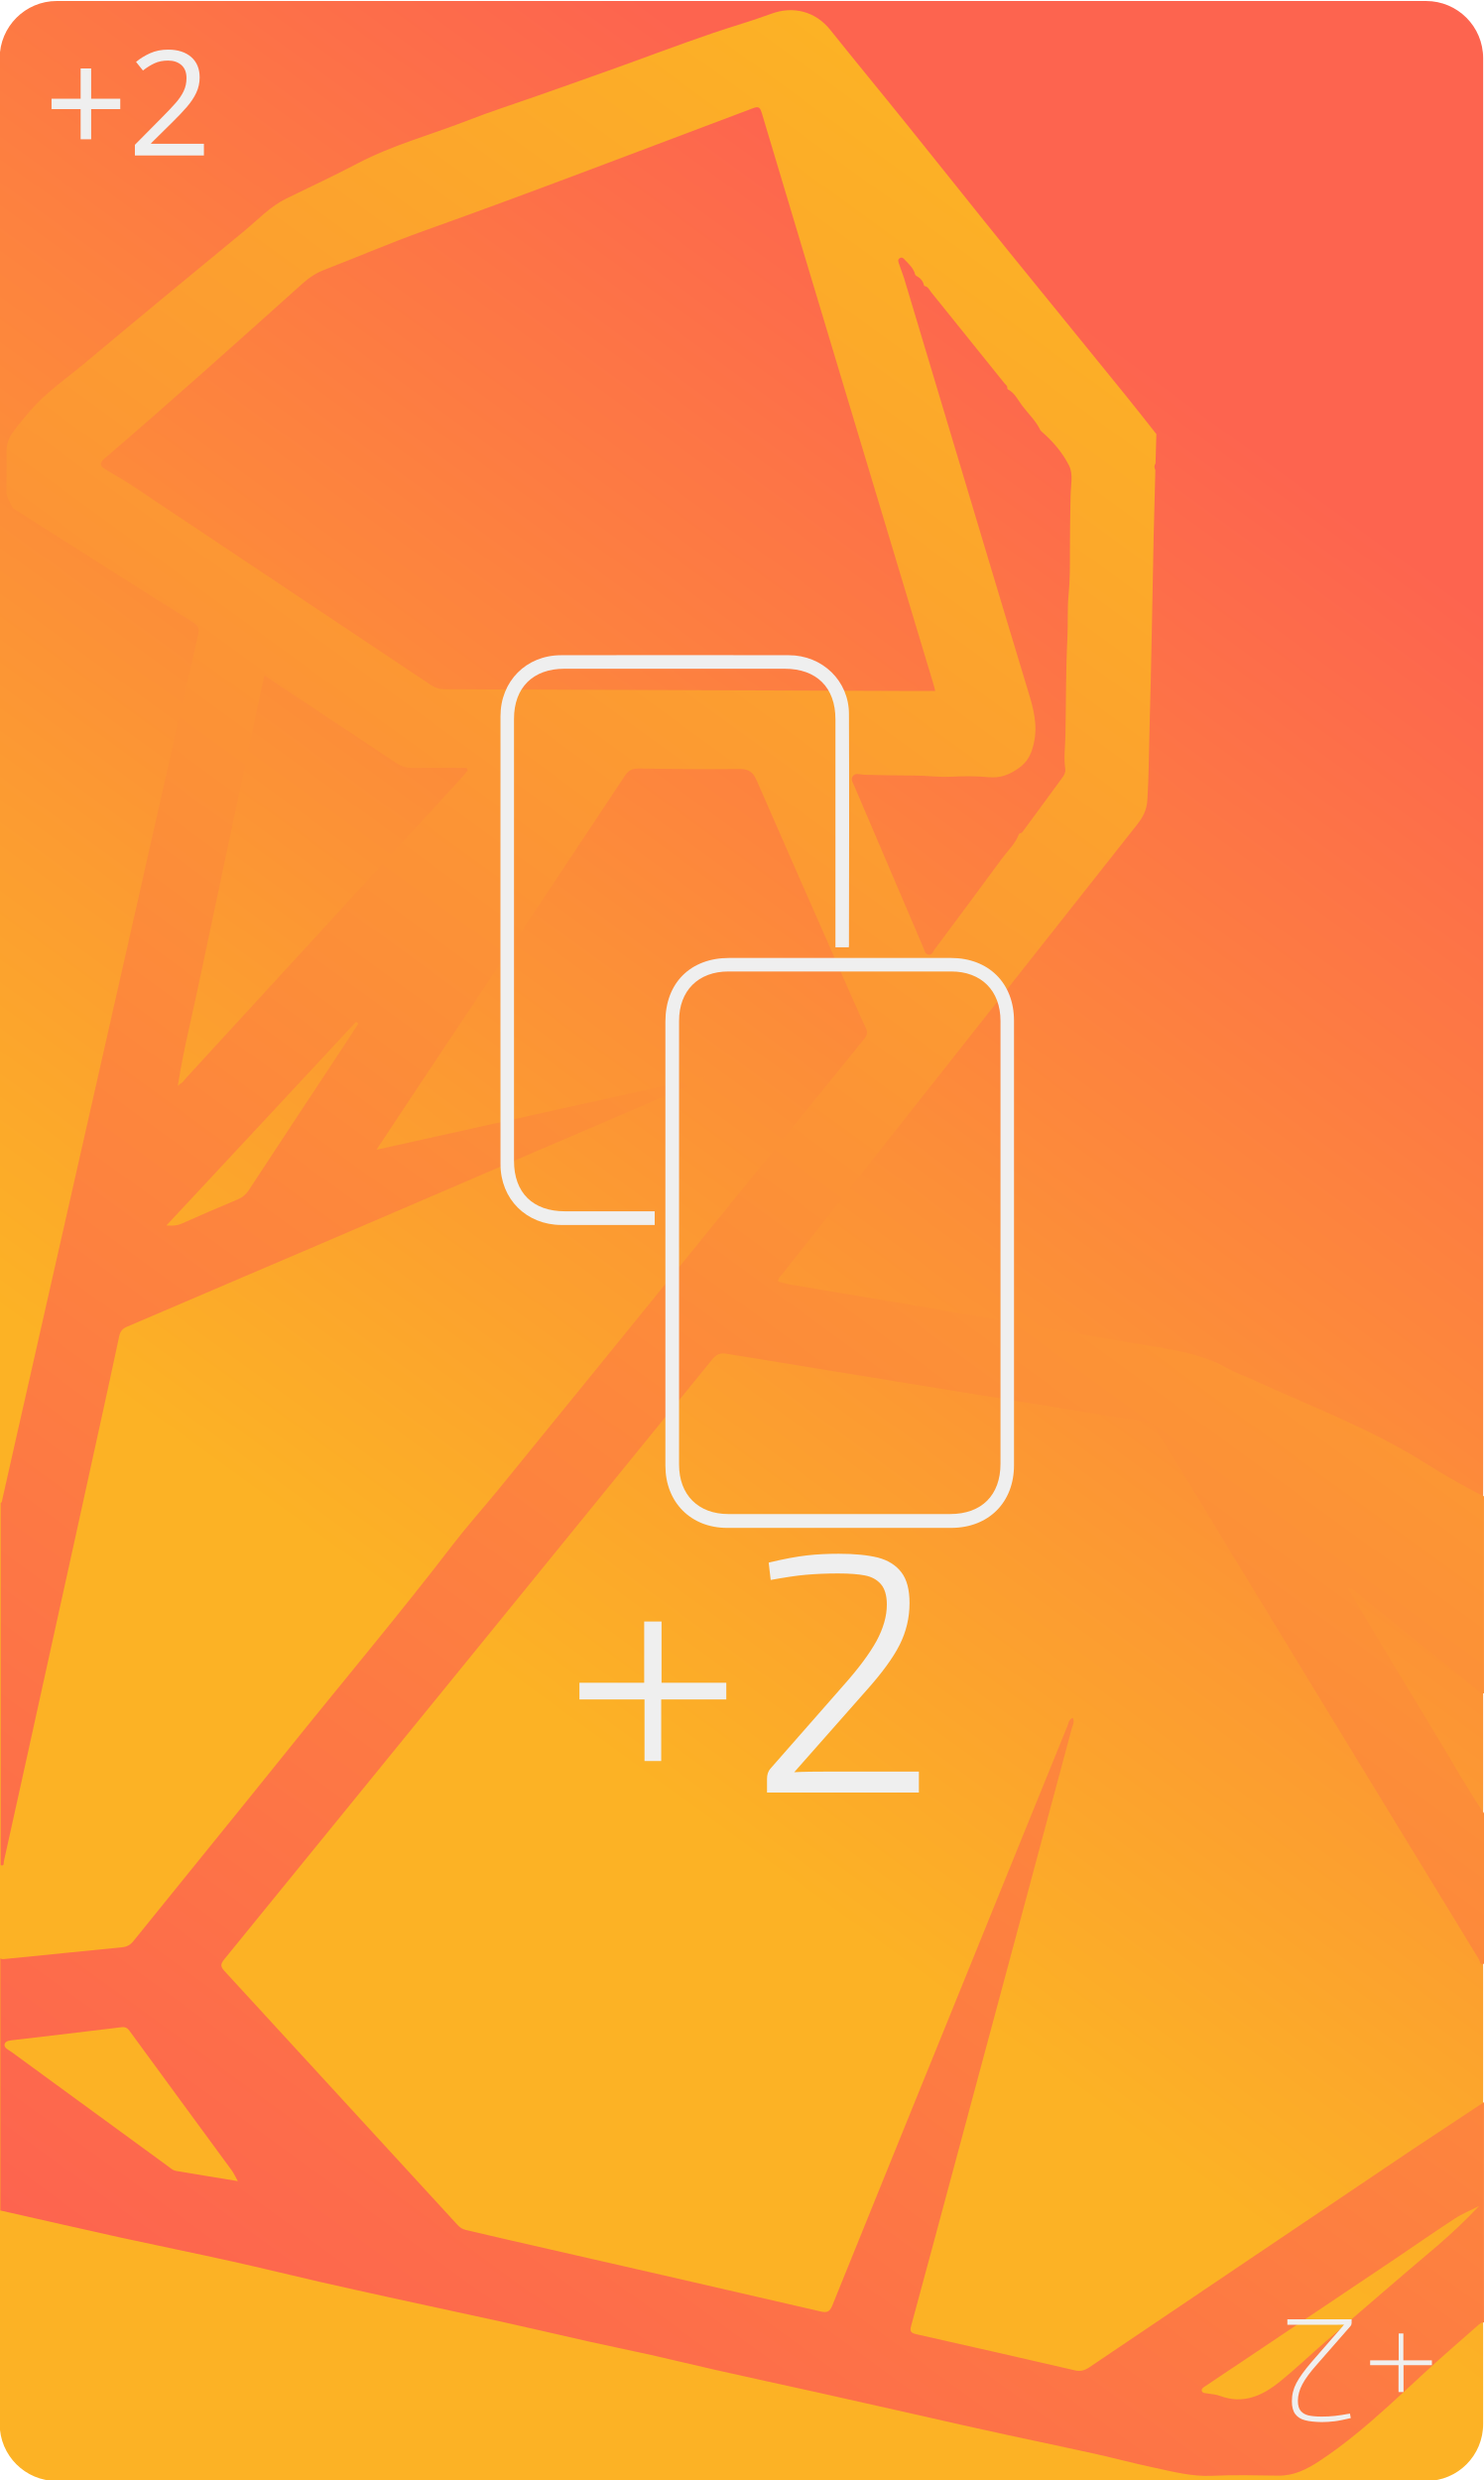
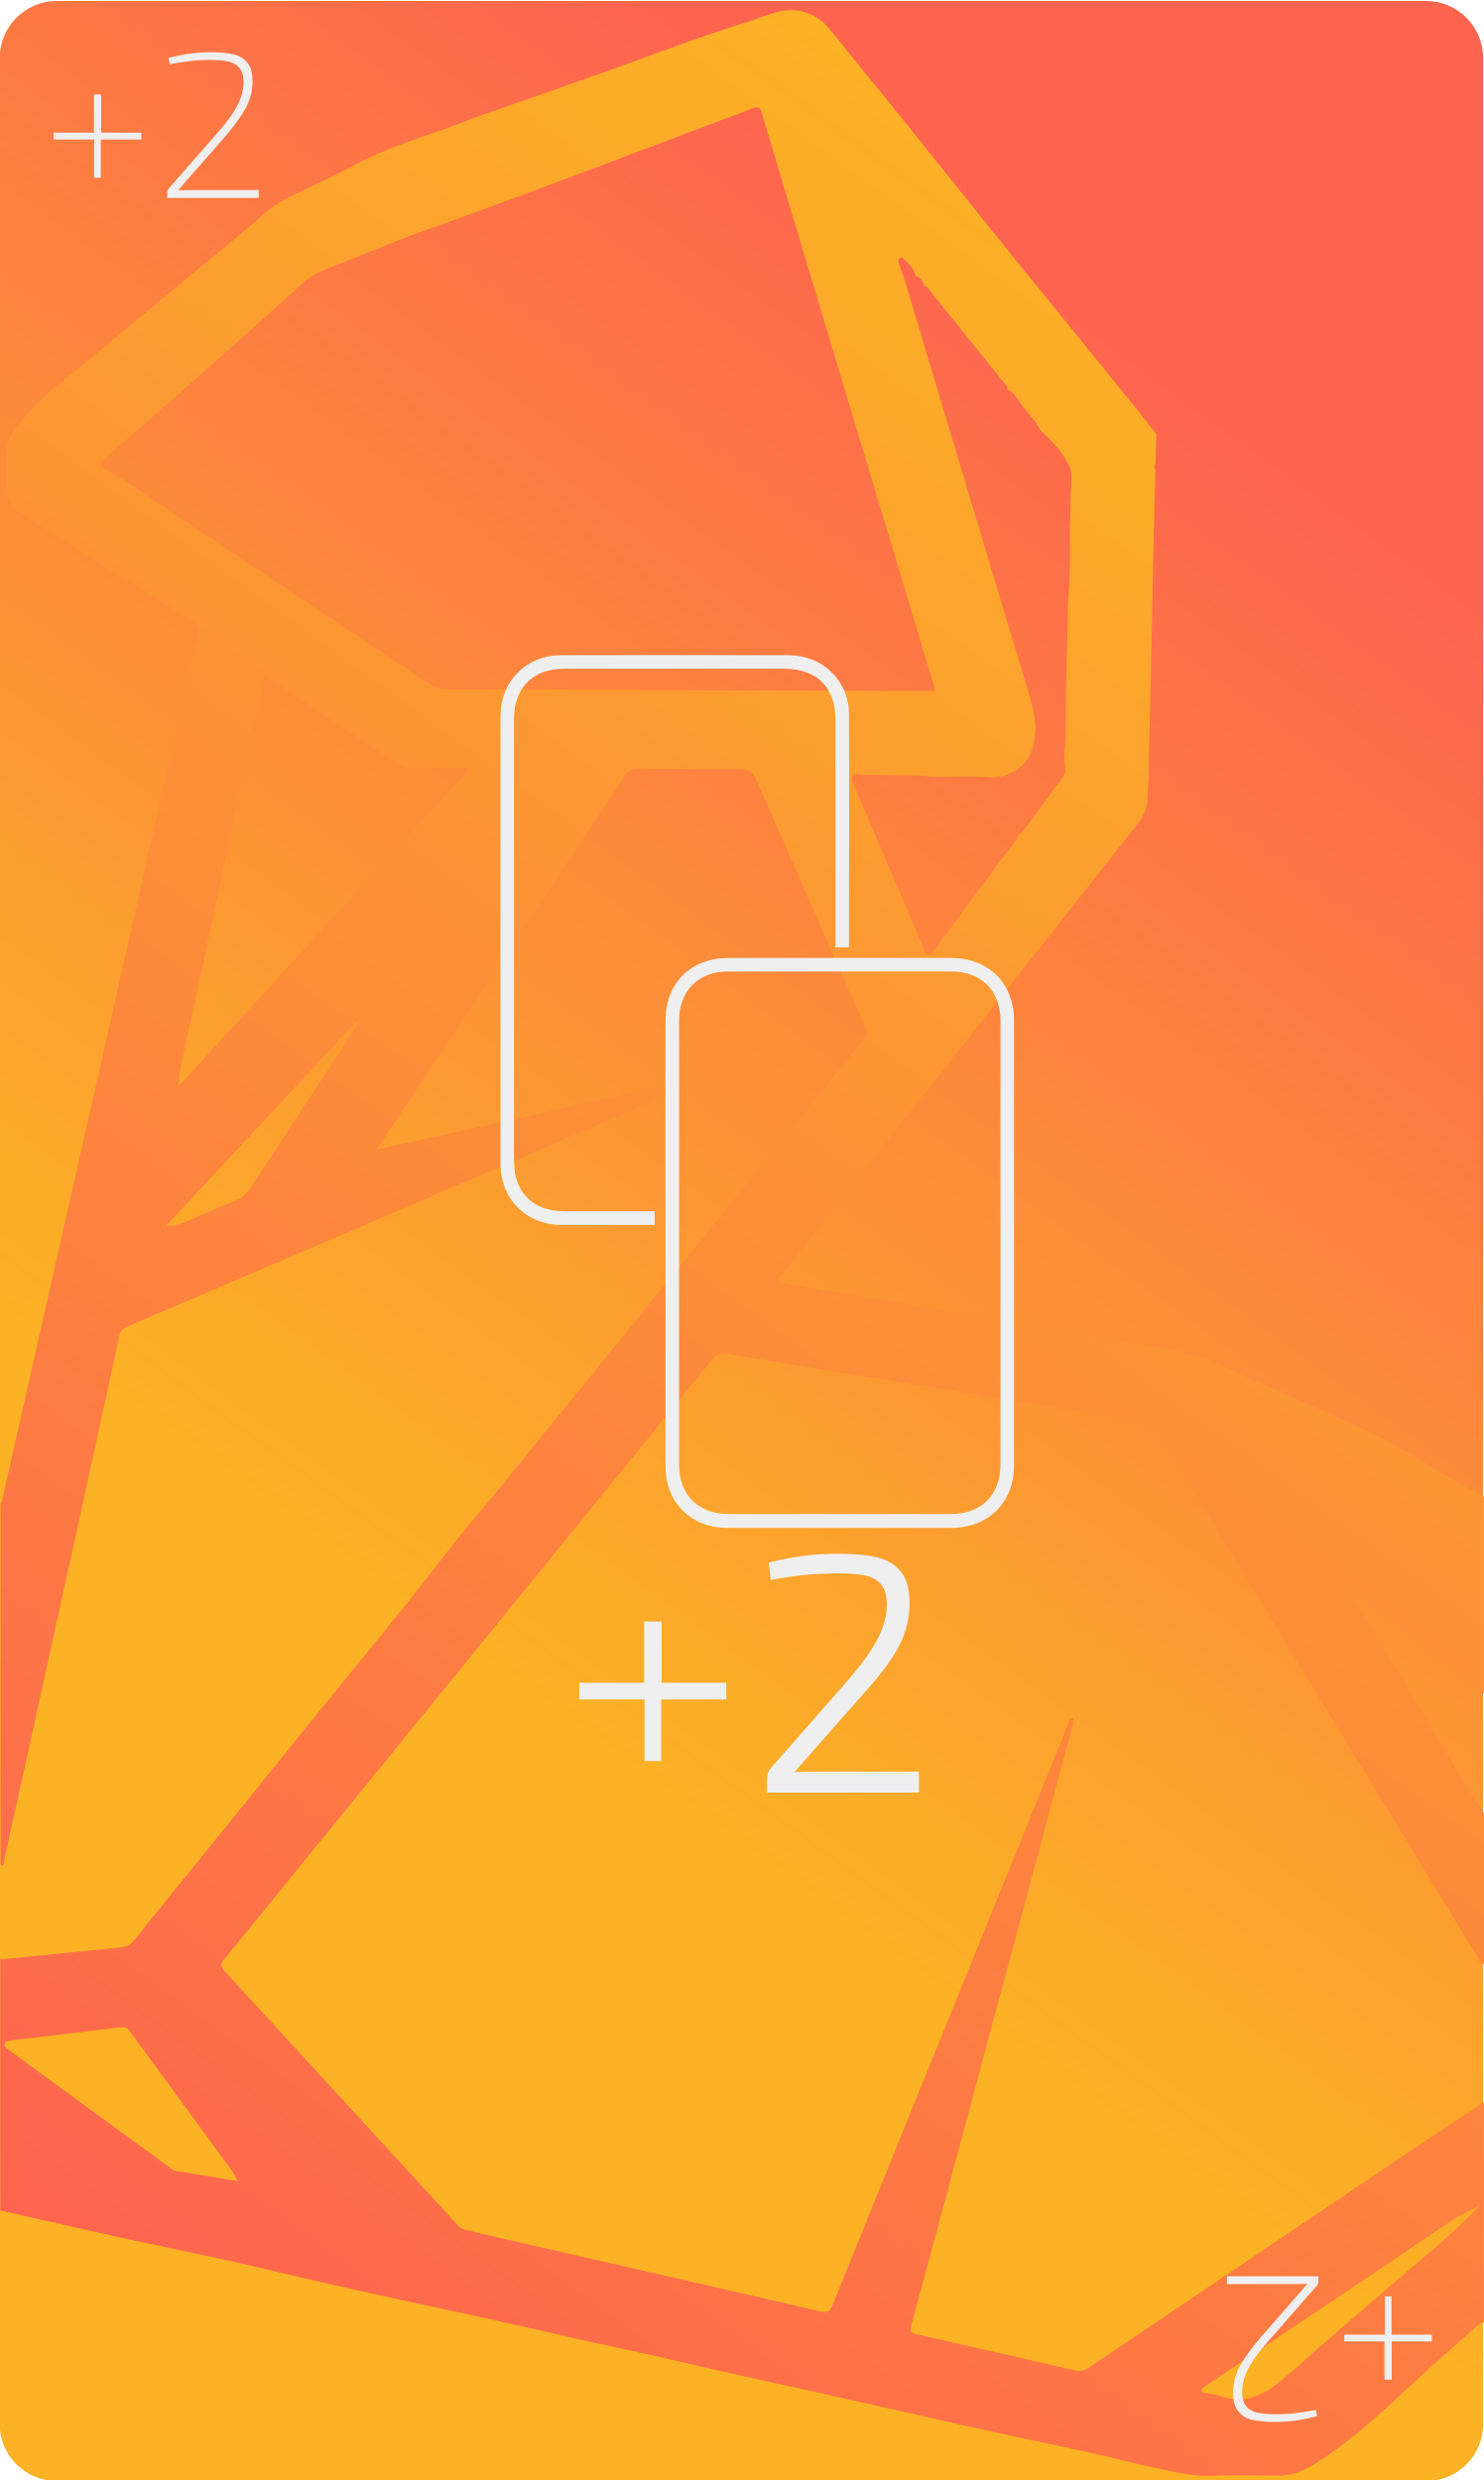
<svg xmlns="http://www.w3.org/2000/svg" version="1.1" id="Calque_1" x="0px" y="0px" viewBox="0 0 889 1486" style="enable-background:new 0 0 889 1486;" xml:space="preserve">
  <style type="text/css">
	.st0{fill:url(#SVGID_1_);}
	.st1{fill:url(#SVGID_2_);}
	.st2{fill:#EFEFEF;}
	.st3{enable-background:new    ;}
- 	.st4{font-family:'Exo2-ExtraLight';}
- 	.st5{font-size:87.616px;}
</style>
  <g>
-     <linearGradient id="SVGID_1_" gradientUnits="userSpaceOnUse" x1="270.127" y1="502.665" x2="778.142" y2="1201.888" gradientTransform="matrix(1 0 0 -1 0 1486)">
+     <linearGradient id="SVGID_1_" gradientUnits="userSpaceOnUse" x1="270.127" y1="983.335" x2="778.142" y2="284.112">
      <stop offset="0" style="stop-color:#FCB225" />
      <stop offset="1" style="stop-color:#FD644F" />
    </linearGradient>
    <path class="st0" d="M854.6,1486.6H34c-18.9,0-34.2-15.3-34.2-34.2V34.9C-0.2,16,15.1,0.6,34,0.6h820.5c18.9,0,34.2,15.3,34.2,34.2   v1417.5C888.8,1471.3,873.5,1486.6,854.6,1486.6z" />
  </g>
-   <linearGradient id="SVGID_2_" gradientUnits="userSpaceOnUse" x1="56.206" y1="120.809" x2="850.064" y2="1213.46" gradientTransform="matrix(1 0 0 -1 0 1486)">
+   <linearGradient id="SVGID_2_" gradientUnits="userSpaceOnUse" x1="56.206" y1="1365.191" x2="850.064" y2="272.54">
    <stop offset="0" style="stop-color:#FD644F" />
    <stop offset="0.999" style="stop-color:#FCB225" />
  </linearGradient>
  <path class="st1" d="M889.2,1259.6c0,44,0,88,0,132c-1.3-0.2-2.2,0.6-3.1,1.3c-5.1,4.5-10.2,9-15.4,13.5  c-26.5,22.9-50.5,48.7-79.9,68.1c-7.6,5-15.3,9-24.8,8.9c-13.3-0.2-26.7-0.5-40,0.1c-11.7,0.5-22.8-2.4-34-4.8  c-12-2.5-23.9-5.7-35.9-8.4c-17.5-3.9-35.1-7.5-52.6-11.3c-18.8-4.1-37.6-8.3-56.4-12.6c-19.4-4.3-38.8-8.8-58.3-13.1  c-19.9-4.4-39.9-8.7-59.8-13.2c-13-2.9-25.8-6.1-38.8-9c-12.5-2.8-25-5.3-37.5-8.1c-17.4-3.9-34.7-8-52-11.8  c-22.4-4.9-44.8-9.7-67.2-14.6c-13.9-3.1-27.9-6.1-41.8-9.3c-17.3-4-34.5-8.2-51.9-12.1c-22.5-5-45.2-9.6-67.7-14.5  c-24-5.3-47.9-10.8-71.9-16.2c0-50.3,0-100.7,0-151c0.6,0.2,1.2,0.5,1.8,0.4c23.7-2.3,47.4-4.8,71.1-7.1c3.1-0.3,5.1-1.5,7-3.9  c30.3-37.6,60.8-75,91.1-112.7c33.4-41.7,67.9-82.6,100.4-125c8.4-10.9,17.6-21.2,26.4-31.9c73.5-90.2,146.7-180.7,220-271  c1.8-2.3,1.9-4.1,0.7-6.6c-3.7-7.8-7.1-15.7-10.6-23.5c-18.3-41.6-36.6-83.1-54.8-124.8c-2.1-4.8-4.7-6.6-10-6.6  c-20.1,0.2-40.3,0-60.5-0.3c-3.9,0-6.2,1-8.4,4.4c-42.9,64.8-86,129.4-129,194.1c-6.4,9.7-12.8,19.3-19.8,29.9  c66.4-14.7,131.7-29.2,197-43.7c-0.7,1.3-1.7,1.8-2.7,2.3c-32.4,13.9-64.7,27.9-97.1,41.7C240.6,724.6,158.3,759.9,76,795  c-2.8,1.2-4,2.9-4.6,5.8c-3.8,17.9-7.7,35.7-11.6,53.5c-10.5,48.1-21.1,96.1-31.7,144.2c-8.6,39-17.1,77.9-25.8,116.9  c-0.2,0.9,0.4,2.9-1.9,2.2c0-72.3,0-144.7,0-217c0.9-0.5,0.8-1.3,1-2.2c3.1-13.8,6.2-27.6,9.3-41.3c23.4-103.5,46.9-207,70.3-310.5  c12.5-55.4,25-110.9,37.7-166.3c0.9-3.9-0.1-5.5-3.2-7.5c-36-22.7-71.9-45.5-107.8-68.3c-1.7-3.4-4-6.5-3.9-10.6  c0.2-7.8,0.1-15.7,0.1-23.5c0-4,1.2-7.7,3.4-10.8c3.3-4.7,7.1-9.2,10.9-13.6c9.5-11,21.6-19.2,32.7-28.5  c31.7-26.6,63.7-52.9,95.6-79.2c8.2-6.8,15.5-14.7,25.2-19.4c14.3-7,28.7-13.7,42.8-21.1c20.8-10.9,43.2-16.9,64.9-25.3  c14-5.5,28.4-10.1,42.6-15.1c13.9-4.9,27.9-9.8,41.8-14.8c10.8-3.8,21.5-7.8,32.2-11.7c10.5-3.8,20.9-7.6,31.5-11.2  c11.5-3.9,23.1-7.2,34.5-11.4c13.4-5,26.7-1.4,35.5,9.6c14.9,18.7,30.2,37.1,45.2,55.8c20.8,25.8,41.3,51.7,62.1,77.4  c23,28.4,46.2,56.8,69.2,85.2c6.4,7.9,12.6,15.8,18.9,23.8c-0.2,5.9-0.3,11.8-0.5,17.6c-0.9,1.3-0.8,2.6-0.1,4  c-0.3,12.8-0.7,25.6-1,38.5c-0.8,39-1.4,77.9-2.5,116.9c-0.4,14.1-0.4,28.3-1.3,42.5c-0.4,5.7-2.6,10-6,14.3  c-71,89.9-142,179.8-212.9,269.7c-0.9,1.2-2.5,2.1-2.3,4.3c2.2,0.6,4.5,1.3,6.7,1.7c21,3.6,42,7,63,10.6  c47.4,8.1,94.8,16.2,142.1,24.5c19.6,3.4,39.6,5.2,57.5,15.2c4.8,2.7,10,4.5,15,6.8c34.5,15.8,70.2,29.2,102.7,49.5  c11.6,7.3,23.5,14.3,35.9,20.4c0,39.3,0,78.7,0,118c-2.4,0.8-3.3-1.5-4.6-2.6c-24-19.2-47.9-38.6-71.9-57.8  c-1.5-1.2-2.6-3.2-5.1-2.4c18.3,30.4,36.5,60.9,54.9,91.2c8.9,14.6,17.1,29.5,26.8,43.6c0,30,0,60,0,90c-2.5,1.2-2.5-1.4-3-2.4  c-27.7-45.3-55.3-90.6-82.9-135.9c-36.4-59.8-72.9-119.6-109.2-179.5c-2.5-4.2-5.2-6.9-10.6-7.5c-10.6-1.1-21-3.2-31.6-4.9  c-72.1-11.7-144.2-23.3-216.3-35.2c-4-0.7-6.2,0.1-8.8,3.2c-97.5,120-195,239.8-292.6,359.7c-2,2.5-2.4,4.1,0,6.7  c46.7,50.8,93.3,101.6,139.9,152.4c1.4,1.6,3,2.5,5,3c8.6,2,17.2,4,25.8,6c62.2,14.2,124.5,28.4,186.7,42.8c3.8,0.9,5.4,0.3,7-3.5  c29.9-73.9,59.9-147.8,89.9-221.7c17-41.9,34-83.8,51-125.6c0.7-1.7,0.8-3.9,3.2-4.9c1.3,2.5-0.1,4.5-0.6,6.4  c-22.7,84.8-45.5,169.5-68.3,254.3c-9.3,34.5-18.5,69-27.9,103.5c-1,3.5-0.2,4.4,3.3,5.2c31.6,7.1,63.2,14.3,94.8,21.6  c3.1,0.7,5.5,0.2,8.3-1.6c64.4-43.5,128.9-86.9,193.3-130.3C860.1,1278.8,874.6,1269.2,889.2,1259.6z M553.7,171.1  c-0.6-2.8-2.3-4.6-4.8-5.9c-0.1-0.2-0.3-0.4-0.5-0.6c-0.9-3.7-3.6-6.2-6.1-8.8c-0.8-0.9-1.7-1.9-3-1.2c-1.6,0.8-1,2.3-0.6,3.5  c0.9,2.8,2.1,5.6,3,8.5c6.1,20.2,12.1,40.4,18.2,60.7c9.3,30.9,18.5,61.8,27.8,92.7c9.4,31.2,18.7,62.4,28.2,93.6  c3.2,10.5,6.2,20.7,3.5,32.1c-1.5,6.5-3.8,11-9.3,14.8s-10.8,5.8-17.5,5.2c-7.4-0.7-15-0.7-22.5-0.3c-7.5,0.4-14.9-0.7-22.4-0.7  c-10.1,0-20.2-0.2-30.2-0.5c-2.3-0.1-4.9-1.3-6.5,0.9c-1.5,2,0.2,4.1,1,6.1c13.7,32.2,27.5,64.4,41.3,96.7c0.7,1.7,1,3.8,3.2,4.1  c2.1,0.3,2.5-1.8,3.5-3.1c13.5-18.1,27-36.2,40.4-54.5c3.5-4.7,8-8.8,10.1-14.5c0.2-0.1,0.4-0.3,0.4-0.6c1,0.1,1.6-0.5,2-1.1  c8-10.9,16-21.7,23.9-32.6c1.1-1.5,1.8-3.3,1.5-5.2c-1-6.5,0-12.9,0.1-19.4c0.4-19.6,0.2-39.3,1.2-58.9c0.4-8.6-0.1-17.2,0.7-25.8  c0.9-8.9,0.8-17.9,0.8-26.9c0-10.8,0.2-21.5,0.4-32.2c0.1-6.2,1.7-13.1-0.9-18.2c-3.9-7.8-9.9-14.8-16.7-20.6  c-0.1-0.3-0.3-0.4-0.5-0.6c-2.6-5.6-7.2-9.8-10.8-14.6c-2.7-3.5-4.5-7.8-8.7-9.9c-0.1-0.3-0.2-0.5-0.4-0.6c0.4-1.4-0.8-2.1-1.5-2.9  c-14.7-18.3-29.4-36.6-44.1-54.8c-1.1-1.4-1.8-3.3-3.9-3.6L553.7,171.1z M107.4,649.7c2-0.7,3-2.5,4.3-4  c54.8-59.6,109.5-119.3,164.2-178.9c1.5-1.6,2.9-3.4,4.3-5.1c-0.2-0.5-0.4-1.1-0.6-1.6c-11.1,0-22.2-0.1-33.3,0  c-3.5,0-6.3-1.2-9.2-3.1c-26.1-17.4-52.3-34.8-78.6-52.2c-0.4,1.7-0.9,3.2-1.2,4.8c-12.6,59.2-25.2,118.4-37.7,177.6  c-4.3,20.7-9.5,41.1-12.8,62c-0.1,0.4-0.3,1.1-0.2,1.2C107.4,650.7,107.3,650.1,107.4,649.7z M560.4,414c-0.6-2.3-1-4.1-1.6-5.8  c-18.2-60.5-36.4-120.9-54.6-181.4c-15.9-53-31.9-106-47.7-159c-0.9-2.9-1.5-4.4-5.2-3c-65.8,24.7-131.4,50-197.5,73.6  c-19.9,7.1-39.3,15.5-59,23.1c-5.1,1.9-9.4,4.7-13.4,8.3c-39.3,35.2-78.6,70.5-118.7,104.9c-3.6,3.1-2.6,4.6,0.6,6.6  c5.4,3.3,10.9,6.4,16.2,9.9c59.7,39.8,119.3,79.6,178.9,119.4c2.5,1.6,4.9,2.4,7.9,2.4c90.9,0.3,181.9,0.7,272.8,1  C546.1,414,553,414,560.4,414z M142.5,1306.9c-1.5-2.7-2.2-4.3-3.2-5.8c-20.5-28-41.1-56-61.6-84.1c-1.3-1.8-2.6-2.6-4.9-2.3  c-21.3,2.6-42.6,5.1-63.9,7.6c-2.3,0.3-5.5,0.3-6.1,2.4c-0.7,2.4,2.4,3.6,4.2,4.9c31.4,23,62.8,45.9,94.2,68.8  c1.3,1,2.5,2.1,4.3,2.4C117.5,1302.8,129.4,1304.8,142.5,1306.9z M886.3,1321.8c-5.2,2.7-10.3,4.7-14.8,7.7  c-11.8,7.7-23.4,15.8-35.1,23.7c-30.5,20.5-61,40.9-91.5,61.4c-7.6,5.1-15.2,10.1-22.7,15.2c-1,0.7-2.6,1.4-2,3  c0.4,1.2,1.9,1.1,3,1.3c2.6,0.4,5.4,0.6,7.8,1.5c14,5.2,25.5-0.1,36-8.6c9.4-7.6,18.2-16.1,27.4-24c22.4-19.3,44.8-38.7,67.4-57.8  C870.3,1337.8,878.4,1330.2,886.3,1321.8z M214.7,613.4c-0.4-0.4-0.9-0.8-1.3-1.2c-37.6,40.5-75.3,80.9-113.7,122.1  c3.9,0.2,6.4,0.1,8.9-1c11.2-5,22.5-9.9,33.8-14.6c2.9-1.2,5-3,6.7-5.6c18.9-28.8,37.8-57.4,56.8-86.2  C208.8,622.5,211.7,618,214.7,613.4z" />
  <path class="st2" d="M398.7,744.1c0-44,0-87.9,0-131.9c0-23.2,15-38.2,38.2-38.2c44.3,0,88.6,0,132.9,0c22.6,0,37.8,15.1,37.8,37.6  c0,88.8,0,177.6,0,266.4c0,22.2-15.2,37.4-37.4,37.5c-44.8,0-89.6,0-134.5,0c-21.8,0-37-15.4-37-37.3  C398.7,833.4,398.7,788.7,398.7,744.1z M599.5,744.7c0-44.3,0-88.6,0-133c0-18.1-11.5-29.6-29.5-29.6c-44.5,0-89,0-133.5,0  c-18.1,0-29.6,11.5-29.6,29.6c0,88.6,0,177.3,0,265.9c0,18.1,11.5,29.6,29.5,29.6c44.3,0,88.6,0,133,0c18.8,0,30.1-11.3,30.1-30.1  C599.5,833,599.5,788.8,599.5,744.7z" />
  <path class="st2" d="M508.6,567.6c-2.9,0-5.2,0-8,0c0-2.1,0-3.9,0-5.7c0-43.6,0-87.3,0-130.9c0-19.1-11.3-30.3-30.5-30.3  c-44,0-88,0-131.9,0c-18.8,0-30.2,11.3-30.2,30c0,88.3,0,176.6,0,264.9c0,19.1,11.3,30.2,30.5,30.2c17.8,0,35.6,0,53.8,0  c0,2.7,0,5.2,0,8.2c-6.3,0-12.5,0-18.8,0c-12.4,0-24.8,0-37.2,0c-20.9-0.1-36.4-15.5-36.4-36.4c-0.1-89.5,0-179,0-268.5  c0-20.9,15.4-36.5,36.3-36.5c45.5-0.1,91-0.1,136.5,0c20.1,0,36,15.4,36,35.2c0.2,45.7,0.1,91.4,0,137  C508.8,565.6,508.7,566.4,508.6,567.6z" />
  <g class="st3">
-     <path class="st2" d="M435.2,1018.3h-39v36.9h-10v-36.9h-39v-10h38.8v-36.7h10.4v36.7h38.8V1018.3z" />
-     <path class="st2" d="M526.1,933.3c6,1.6,10.7,4.5,14,8.8c3.3,4.3,4.9,10.4,4.9,18.5c0,8.8-2,17.1-5.9,24.9   c-3.9,7.8-10.7,17.1-20.4,27.9l-42.8,48.5c5-0.3,12.9-0.4,23.5-0.4h51.2v12.6h-91v-8.2c0-2.6,0.7-4.6,2-6.1l43.7-49.8   c9.1-10.2,15.7-19.1,19.9-26.7c4.1-7.6,6.2-14.9,6.2-21.8c0-5.4-1.2-9.5-3.5-12.2c-2.3-2.7-5.5-4.5-9.6-5.3   c-4.1-0.8-9.5-1.2-16.3-1.2c-6.9,0-13.3,0.3-19.1,0.8c-5.8,0.5-12.8,1.6-21.1,3.1l-1.2-10.4c9.1-2.2,16.7-3.6,22.8-4.3   c6.1-0.7,12.5-1,19.2-1C512.2,931,520,931.8,526.1,933.3z" />
+     <path class="st2" d="M435.2,1018.3h-39v36.9h-10v-36.9h-39v-10H386v-36.7h10.4v36.7h38.8L435.2,1018.3L435.2,1018.3z" />
+     <path class="st2" d="M526.1,933.3c6,1.6,10.7,4.5,14,8.8s4.9,10.4,4.9,18.5c0,8.8-2,17.1-5.9,24.9c-3.9,7.8-10.7,17.1-20.4,27.9   l-42.8,48.5c5-0.3,12.9-0.4,23.5-0.4h51.2v12.6h-91v-8.2c0-2.6,0.7-4.6,2-6.1l43.7-49.8c9.1-10.2,15.7-19.1,19.9-26.7   c4.1-7.6,6.2-14.9,6.2-21.8c0-5.4-1.2-9.5-3.5-12.2s-5.5-4.5-9.6-5.3s-9.5-1.2-16.3-1.2c-6.9,0-13.3,0.3-19.1,0.8   c-5.8,0.5-12.8,1.6-21.1,3.1l-1.2-10.4c9.1-2.2,16.7-3.6,22.8-4.3c6.1-0.7,12.5-1,19.2-1C512.2,931,520,931.8,526.1,933.3z" />
  </g>
-   <text transform="matrix(1 0 0 1 26.5039 93.1565)" class="st2 st4 st5">+2</text>
  <g class="st3">
-     <path class="st2" d="M821,1414.3h17.1v-16.1h2.8v16.1H858v2.9h-17v16.1h-3v-16.1h-17V1414.3z" />
-     <path class="st2" d="M782,1450.2c-2.5-0.6-4.5-1.9-5.8-3.6c-1.4-1.8-2.1-4.4-2.1-7.8c0-3.9,0.9-7.5,2.7-10.9s4.8-7.6,9.1-12.6   l19.5-22.4c-2.2,0.1-5.6,0.1-10.3,0.1h-23.7v-3.3h38.5v2.2c0,0.7-0.2,1.3-0.6,1.8l-20.2,23.1c-4,4.5-6.9,8.4-8.7,11.8   c-1.8,3.4-2.7,6.7-2.7,10c0,2.7,0.6,4.7,1.7,6c1.1,1.3,2.6,2.2,4.6,2.7c1.9,0.4,4.5,0.7,7.7,0.7c2.9,0,5.6-0.1,8.1-0.4   s5.5-0.7,9.1-1.4l0.5,2.7c-3.9,0.9-7.1,1.6-9.6,1.9c-2.5,0.3-5.1,0.5-7.9,0.5C787.9,1451.2,784.5,1450.9,782,1450.2z" />
+     <path class="st2" d="M84.7,83.6H60.4v22.9h-4V83.6H32.2v-4.1h24.1V56.6h4.3v22.9h24.1V83.6z" />
+     <path class="st2" d="M140.1,32.6c3.5,0.9,6.4,2.7,8.2,5.1c2,2.6,3,6.2,3,11.1c0,5.5-1.3,10.6-3.8,15.5c-2.6,4.8-6.8,10.8-12.9,17.9   L106.7,114c3.1-0.1,7.9-0.1,14.6-0.1H155v4.7h-54.8v-3c0-1,0.3-1.8,0.9-2.6l28.7-32.8c5.7-6.4,9.8-11.9,12.3-16.8   c2.6-4.8,3.8-9.5,3.8-14.2c0-3.8-0.9-6.7-2.4-8.5c-1.6-1.8-3.7-3.1-6.5-3.8c-2.7-0.6-6.4-1-10.9-1c-4.1,0-7.9,0.1-11.5,0.6   s-7.8,1-12.9,2l-0.7-3.8c5.5-1.3,10.1-2.3,13.6-2.7c3.5-0.4,7.2-0.7,11.2-0.7C131.7,31.2,136.4,31.8,140.1,32.6z" />
+   </g>
+   <g class="st3">
+     <path class="st2" d="M805.5,1398.9h24.3v-22.9h4v22.9H858v4.1h-24.1v22.9h-4.3V1403h-24.1V1398.9z" />
+     <path class="st2" d="M750.1,1449.9c-3.5-0.9-6.4-2.7-8.2-5.1c-2-2.6-3-6.2-3-11.1c0-5.5,1.3-10.6,3.8-15.5   c2.6-4.8,6.8-10.8,12.9-17.9l27.8-31.8c-3.1,0.1-7.9,0.1-14.6,0.1h-33.6v-4.7H790v3c0,1-0.3,1.8-0.9,2.6l-28.7,32.8   c-5.7,6.4-9.8,11.9-12.3,16.8c-2.6,4.8-3.8,9.5-3.8,14.2c0,3.8,0.9,6.7,2.4,8.5s3.7,3.1,6.5,3.8c2.7,0.6,6.4,1,10.9,1   c4.1,0,7.9-0.1,11.5-0.6c3.5-0.4,7.8-1,12.9-2l0.7,3.8c-5.5,1.3-10.1,2.3-13.6,2.7c-3.5,0.4-7.2,0.7-11.2,0.7   C758.5,1451.3,753.8,1450.7,750.1,1449.9z" />
  </g>
</svg>
